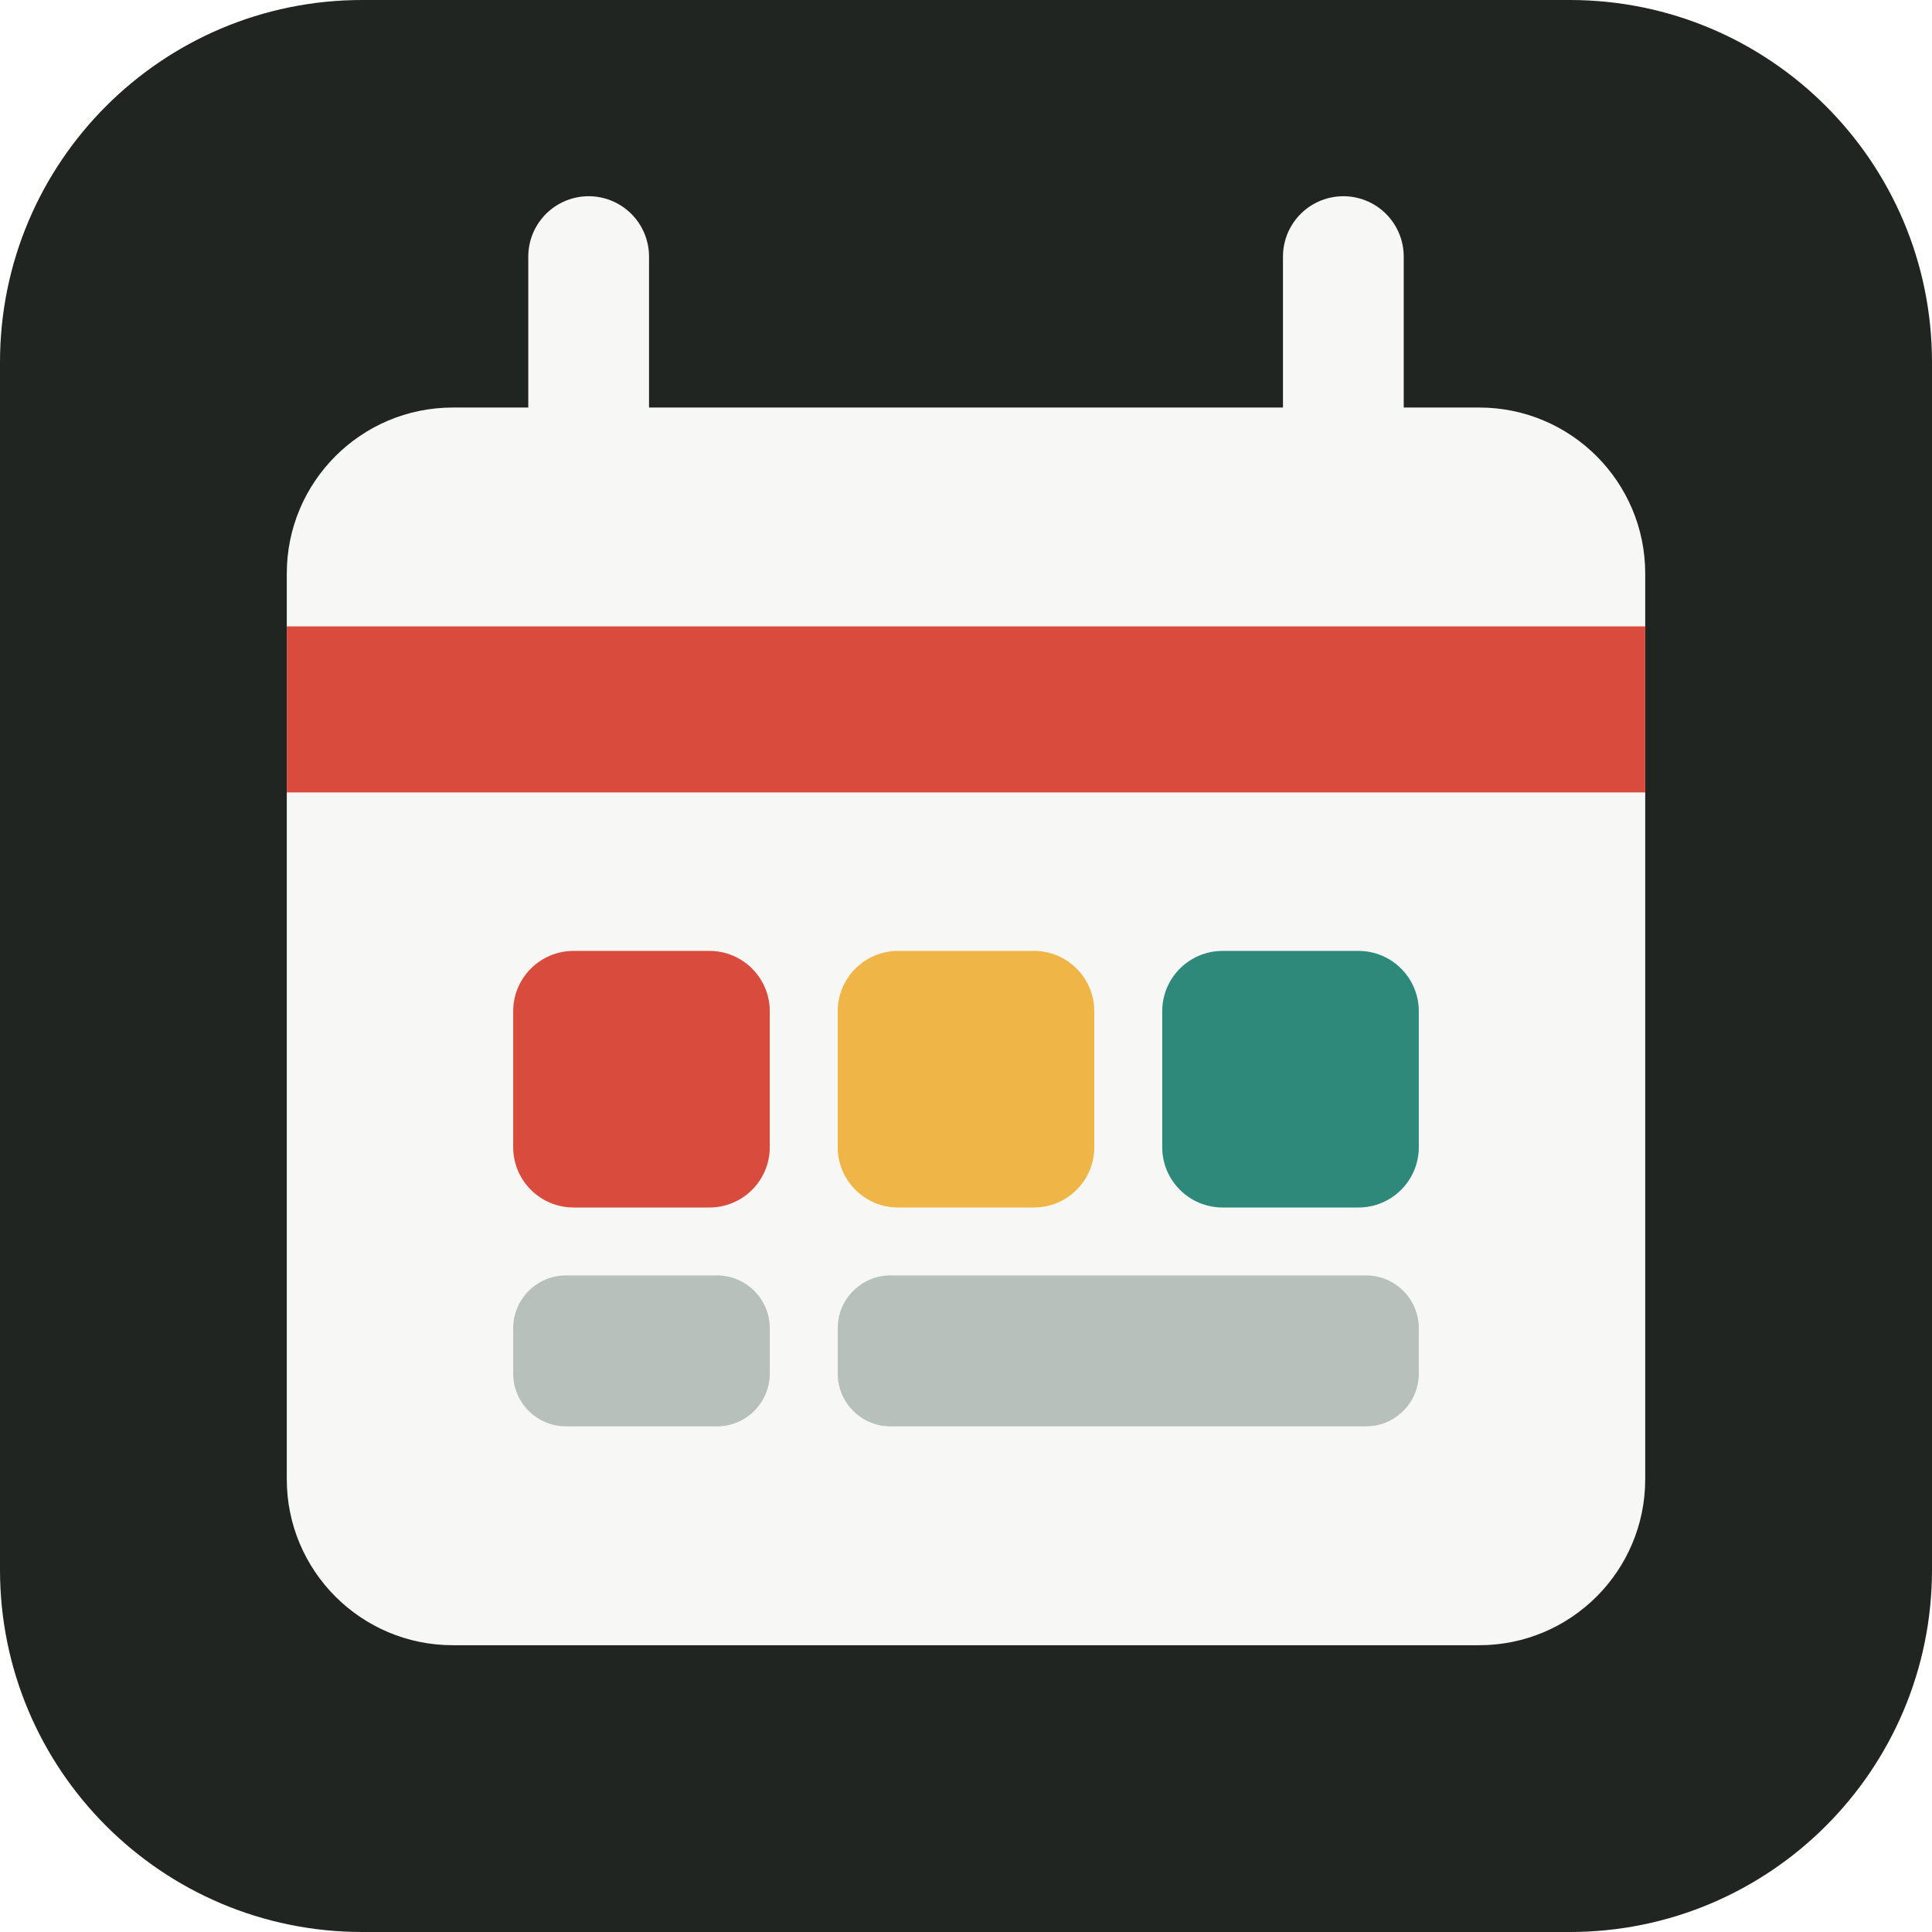
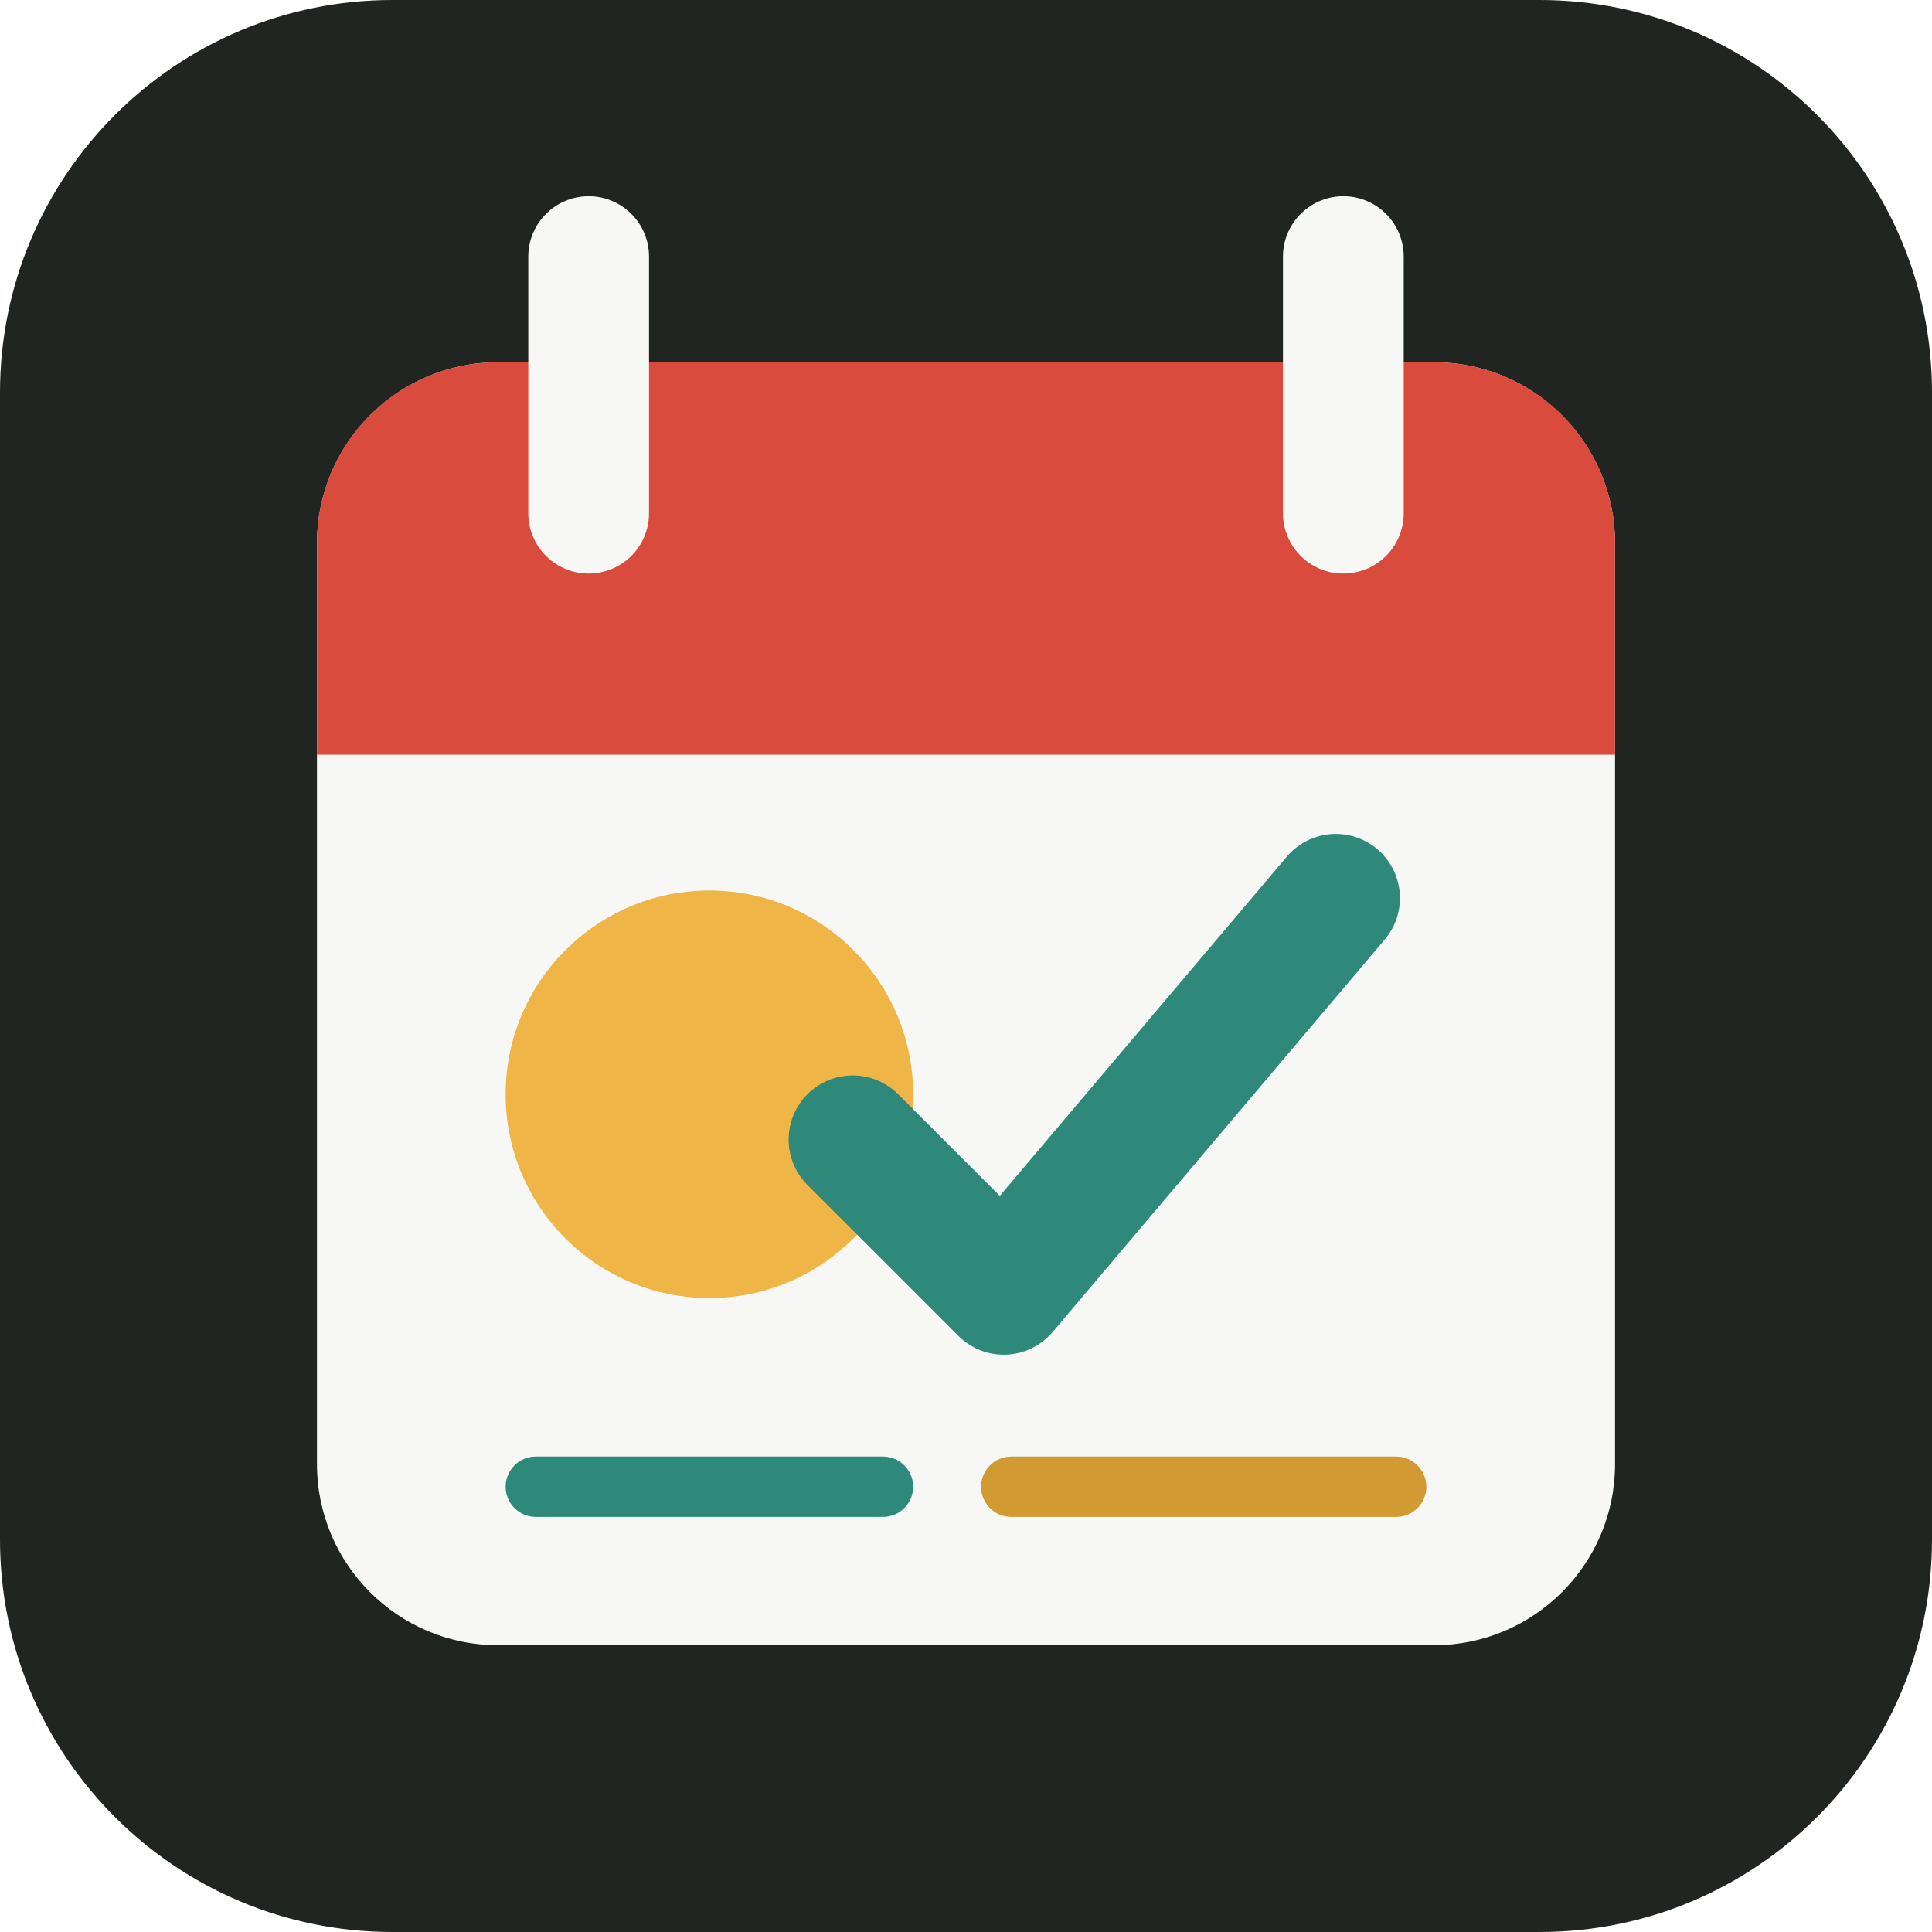
<svg xmlns="http://www.w3.org/2000/svg" viewBox="0 0 256 256">
-   <rect width="256" height="256" rx="48" fill="#202522" />
-   <rect x="38" y="54" width="180" height="164" rx="22" fill="#f7f8f5" />
-   <path d="M38 94h180" stroke="#d94b3d" stroke-width="22" />
-   <path d="M78 34v40M178 34v40" stroke="#f7f8f5" stroke-width="16" stroke-linecap="round" />
-   <rect x="68" y="126" width="34" height="34" rx="8" fill="#d94b3d" />
-   <rect x="111" y="126" width="34" height="34" rx="8" fill="#efb547" />
-   <rect x="154" y="126" width="34" height="34" rx="8" fill="#2e897b" />
-   <rect x="68" y="169" width="34" height="20" rx="7" fill="#b8c0bb" />
-   <rect x="111" y="169" width="77" height="20" rx="7" fill="#b8c0bb" />
+   <rect width="256" height="256" rx="52" fill="#202522" />
+   <rect x="42" y="48" width="172" height="170" rx="24" fill="#f7f8f5" />
+   <path d="M66 48h124c13.3 0 24 10.7 24 24v28H42V72c0-13.3 10.7-24 24-24Z" fill="#d94b3d" />
+   <path d="M78 34v34M178 34v34" stroke="#f7f8f5" stroke-width="16" stroke-linecap="round" />
+   <circle cx="94" cy="145" r="27" fill="#efb547" />
+   <path d="m113 151 20 20 44-52" fill="none" stroke="#2e897b" stroke-width="17" stroke-linecap="round" stroke-linejoin="round" />
+   <rect x="67" y="193" width="54" height="8" rx="4" fill="#2e897b" />
+   <rect x="130" y="193" width="59" height="8" rx="4" fill="#d19a32" />
</svg>
